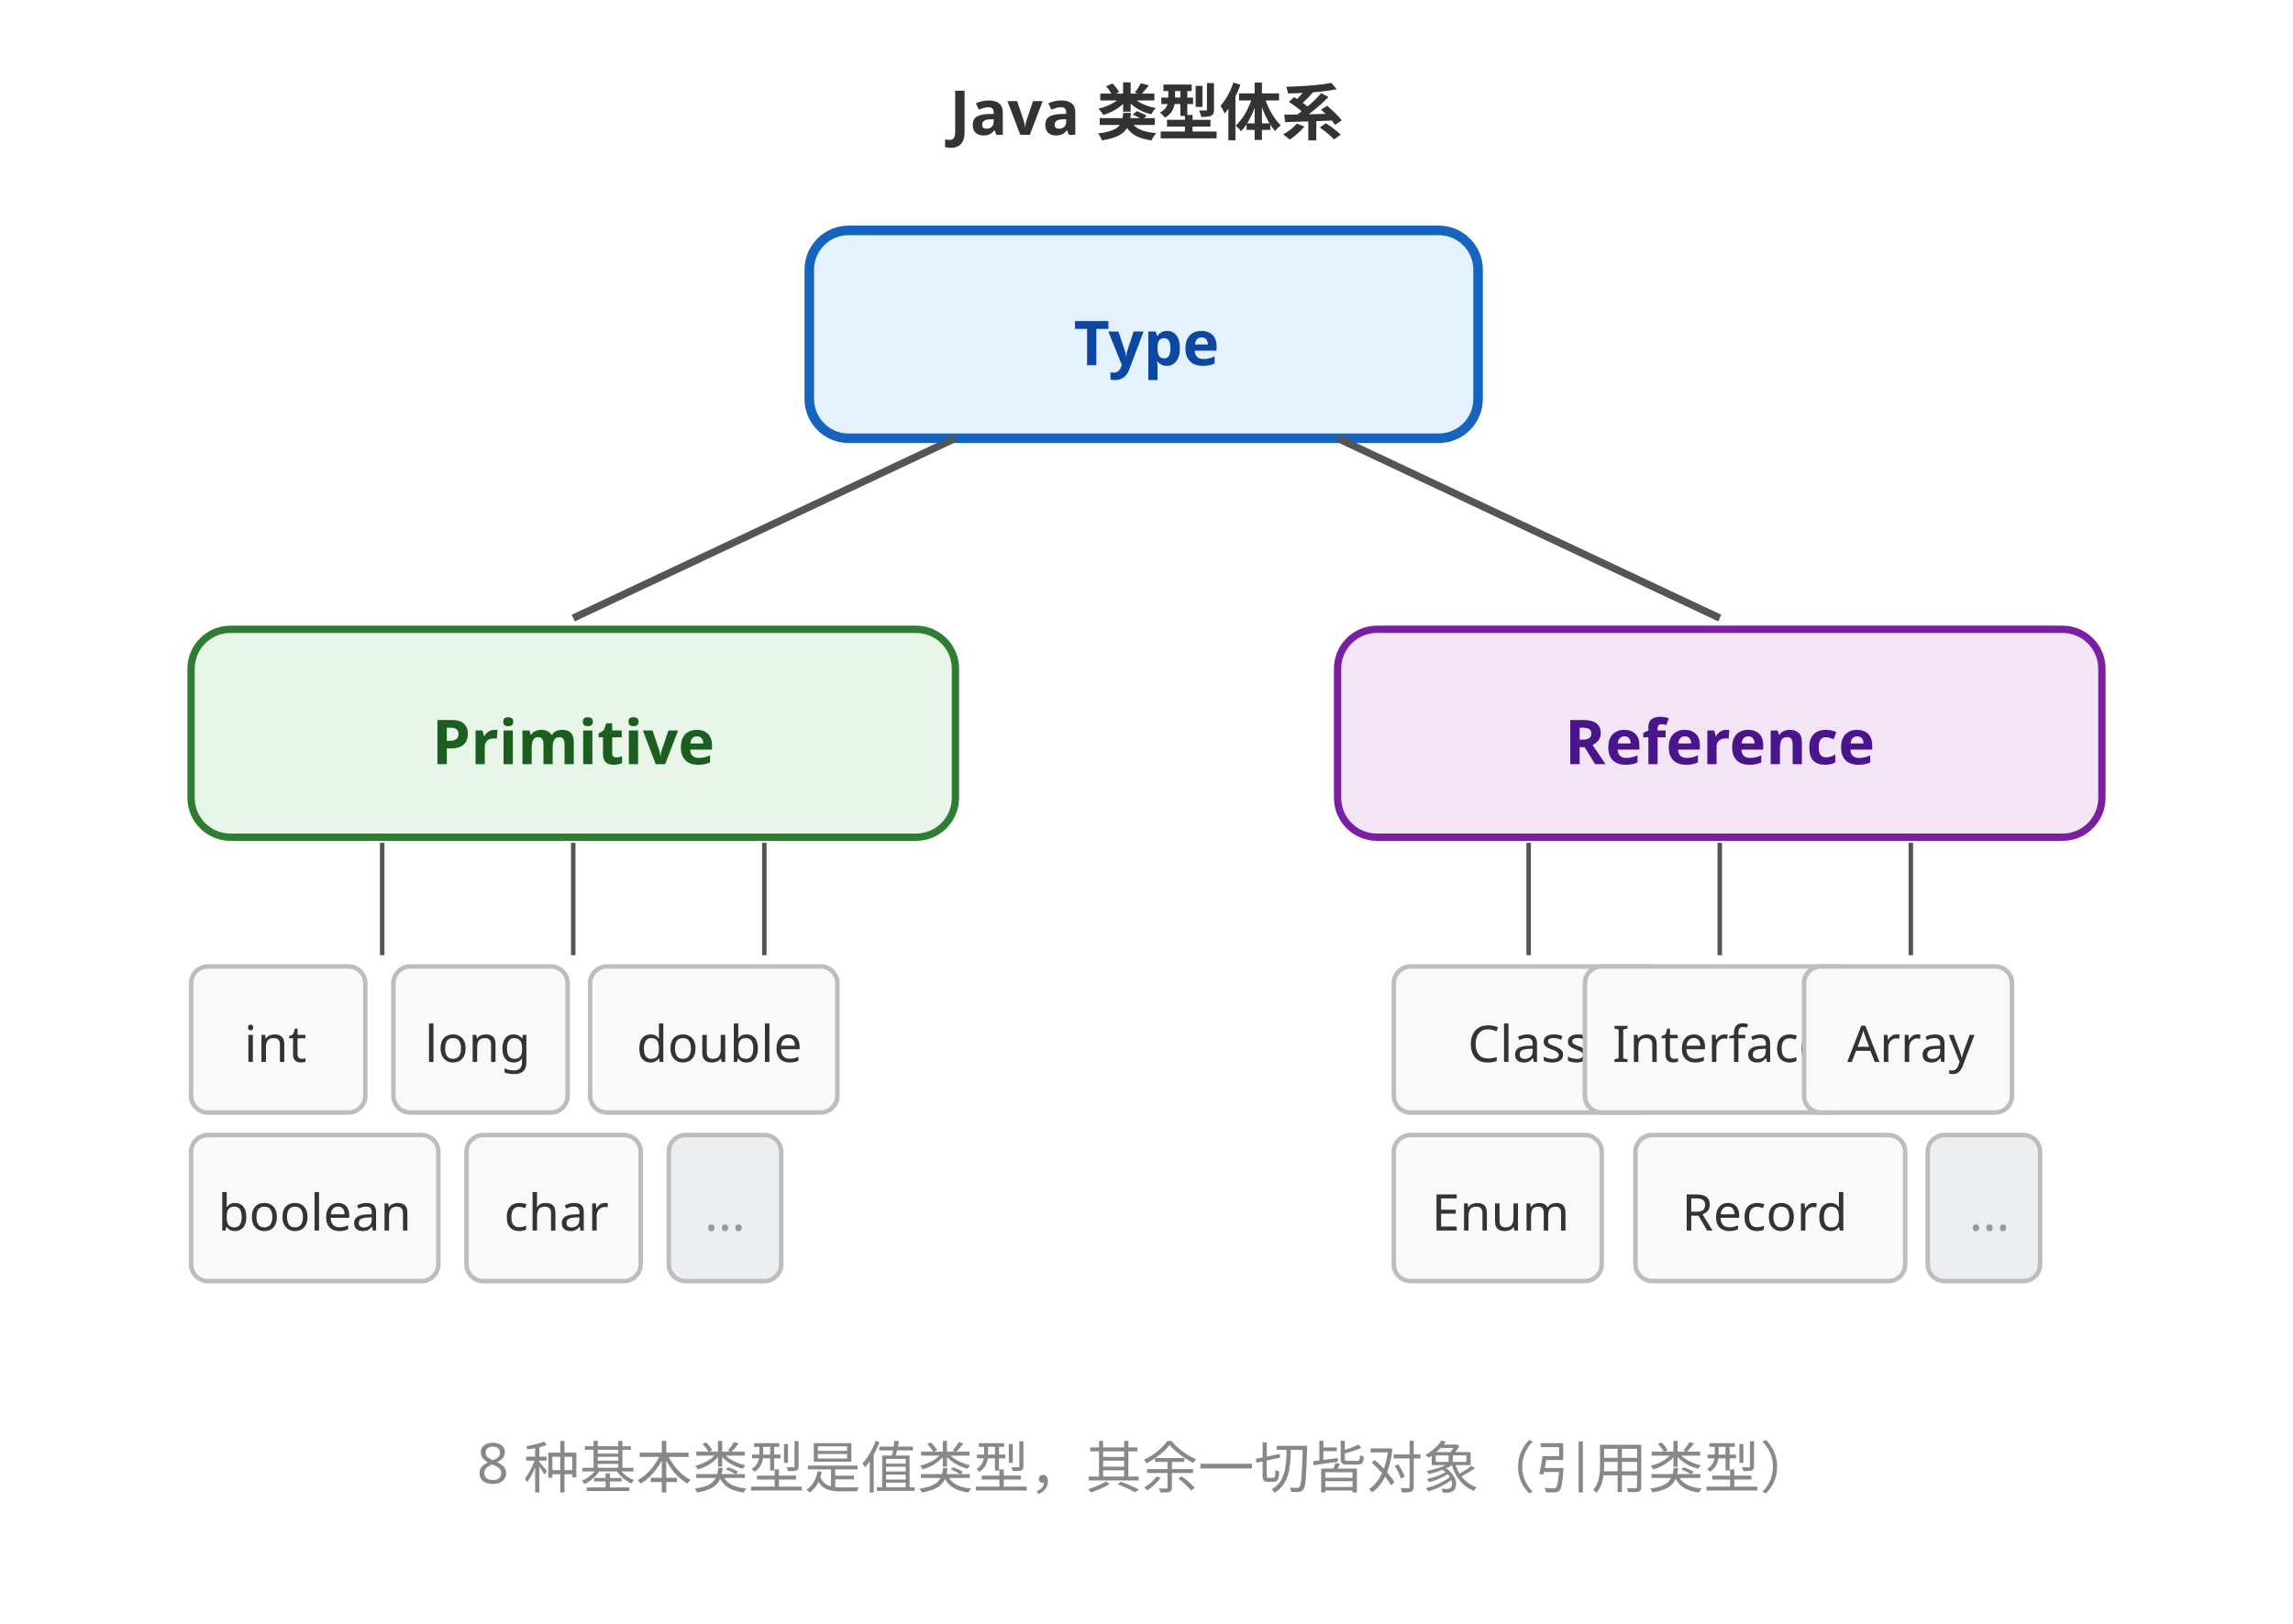
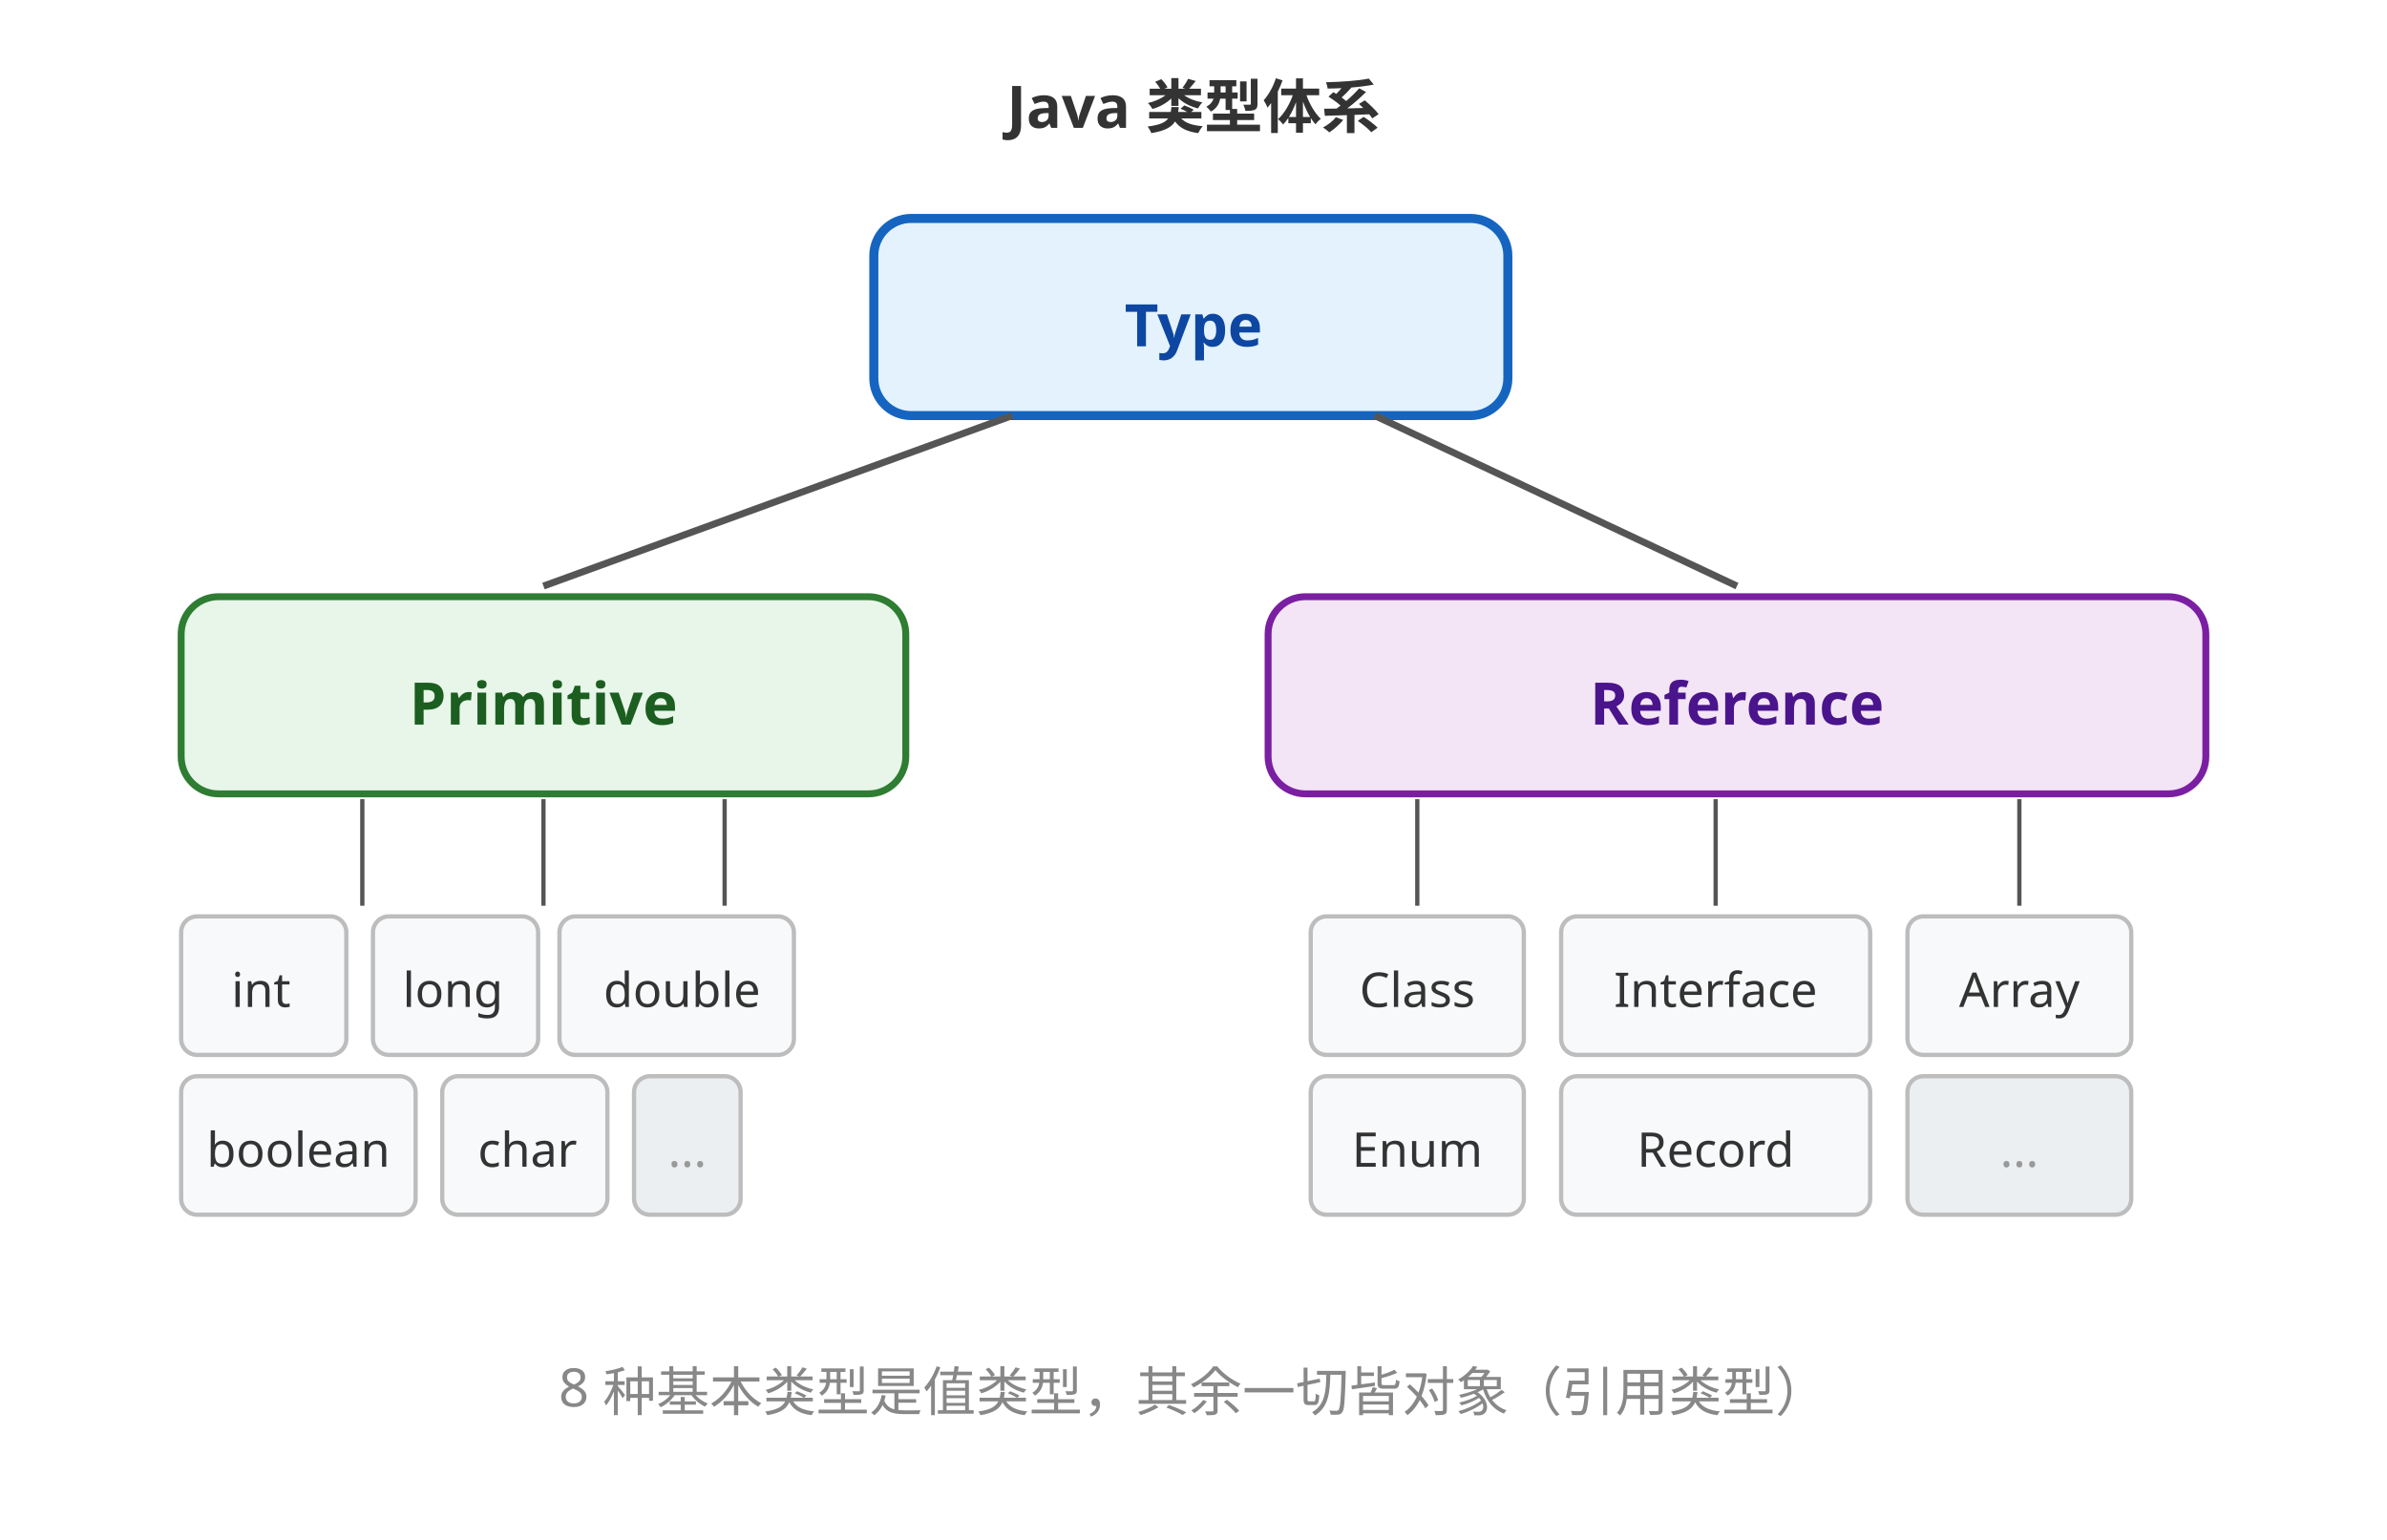
- <svg xmlns="http://www.w3.org/2000/svg" viewBox="0 0 408 289" font-family="'Noto Sans SC','PingFang SC','Microsoft YaHei',sans-serif" font-size="11">
-   <text x="204" y="24" text-anchor="middle" font-size="11" font-weight="bold" fill="#333333">Java 类型体系</text>
-   <rect x="144" y="41" width="119" height="37" rx="7" fill="#e3f2fd" stroke="#1565c0" stroke-width="1.7" />
-   <text x="204" y="65" text-anchor="middle" fill="#0d47a1" font-weight="bold" font-size="11">Type</text>
-   <line x1="170" y1="78" x2="102" y2="110" stroke="#555555" stroke-width="1.3" />
-   <line x1="238" y1="78" x2="306" y2="110" stroke="#555555" stroke-width="1.3" />
+ <svg xmlns="http://www.w3.org/2000/svg" width="448" viewBox="0 0 448 289" font-family="'Noto Sans SC','PingFang SC','Microsoft YaHei',sans-serif" font-size="11">
+   <text x="224" y="24" text-anchor="middle" font-size="11" font-weight="bold" fill="#333333">Java 类型体系</text>
+   <rect x="164" y="41" width="119" height="37" rx="7" fill="#e3f2fd" stroke="#1565c0" stroke-width="1.7" />
+   <text x="224" y="65" text-anchor="middle" fill="#0d47a1" font-weight="bold" font-size="11">Type</text>
+   <line x1="190" y1="78" x2="102" y2="110" stroke="#555555" stroke-width="1.3" />
+   <line x1="258" y1="78" x2="326" y2="110" stroke="#555555" stroke-width="1.3" />
  <rect x="34" y="112" width="136" height="37" rx="7" fill="#e8f5e9" stroke="#2e7d32" stroke-width="1.3" />
  <text x="102" y="136" text-anchor="middle" fill="#1b5e20" font-weight="bold">Primitive</text>
-   <rect x="238" y="112" width="136" height="37" rx="7" fill="#f3e5f5" stroke="#7b1fa2" stroke-width="1.3" />
-   <text x="306" y="136" text-anchor="middle" fill="#4a148c" font-weight="bold">Reference</text>
+   <rect x="238" y="112" width="176" height="37" rx="7" fill="#f3e5f5" stroke="#7b1fa2" stroke-width="1.3" />
+   <text x="326" y="136" text-anchor="middle" fill="#4a148c" font-weight="bold">Reference</text>
  <line x1="68" y1="150" x2="68" y2="170" stroke="#555555" stroke-width="0.8" />
  <line x1="102" y1="150" x2="102" y2="170" stroke="#555555" stroke-width="0.8" />
  <line x1="136" y1="150" x2="136" y2="170" stroke="#555555" stroke-width="0.8" />
  <rect x="34" y="172" width="31" height="26" rx="3" fill="#f8f9fa" stroke="#bdbdbd" stroke-width="0.8" />
  <text x="49" y="189" text-anchor="middle" fill="#333333" font-size="9">int</text>
  <rect x="70" y="172" width="31" height="26" rx="3" fill="#f8f9fa" stroke="#bdbdbd" stroke-width="0.8" />
  <text x="85" y="189" text-anchor="middle" fill="#333333" font-size="9">long</text>
  <rect x="105" y="172" width="44" height="26" rx="3" fill="#f8f9fa" stroke="#bdbdbd" stroke-width="0.8" />
  <text x="128" y="189" text-anchor="middle" fill="#333333" font-size="9">double</text>
  <rect x="34" y="202" width="44" height="26" rx="3" fill="#f8f9fa" stroke="#bdbdbd" stroke-width="0.8" />
  <text x="56" y="219" text-anchor="middle" fill="#333333" font-size="9">boolean</text>
  <rect x="83" y="202" width="31" height="26" rx="3" fill="#f8f9fa" stroke="#bdbdbd" stroke-width="0.8" />
  <text x="99" y="219" text-anchor="middle" fill="#333333" font-size="9">char</text>
  <rect x="119" y="202" width="20" height="26" rx="3" fill="#eceff1" stroke="#bdbdbd" stroke-width="0.8" />
  <text x="129" y="219" text-anchor="middle" fill="#999999" font-size="9">...</text>
-   <line x1="272" y1="150" x2="272" y2="170" stroke="#555555" stroke-width="0.8" />
-   <line x1="306" y1="150" x2="306" y2="170" stroke="#555555" stroke-width="0.8" />
-   <line x1="340" y1="150" x2="340" y2="170" stroke="#555555" stroke-width="0.8" />
-   <rect x="248" y="172" width="48" height="26" rx="3" fill="#f8f9fa" stroke="#bdbdbd" stroke-width="0.8" />
-   <text x="272" y="189" text-anchor="middle" fill="#333333" font-size="9">Class</text>
-   <rect x="282" y="172" width="48" height="26" rx="3" fill="#f8f9fa" stroke="#bdbdbd" stroke-width="0.8" />
-   <text x="306" y="189" text-anchor="middle" fill="#333333" font-size="9">Interface</text>
-   <rect x="321" y="172" width="37" height="26" rx="3" fill="#f8f9fa" stroke="#bdbdbd" stroke-width="0.8" />
-   <text x="340" y="189" text-anchor="middle" fill="#333333" font-size="9">Array</text>
-   <rect x="248" y="202" width="37" height="26" rx="3" fill="#f8f9fa" stroke="#bdbdbd" stroke-width="0.8" />
-   <text x="267" y="219" text-anchor="middle" fill="#333333" font-size="9">Enum</text>
-   <rect x="291" y="202" width="48" height="26" rx="3" fill="#f8f9fa" stroke="#bdbdbd" stroke-width="0.8" />
-   <text x="314" y="219" text-anchor="middle" fill="#333333" font-size="9">Record</text>
-   <rect x="343" y="202" width="20" height="26" rx="3" fill="#eceff1" stroke="#bdbdbd" stroke-width="0.8" />
-   <text x="354" y="219" text-anchor="middle" fill="#999999" font-size="9">...</text>
-   <text x="204" y="264" text-anchor="middle" fill="#888888" font-size="10">8 种基本类型是值类型，其余一切皆对象（引用类型）</text>
+   <line x1="266" y1="150" x2="266" y2="170" stroke="#555555" stroke-width="0.8" />
+   <line x1="322" y1="150" x2="322" y2="170" stroke="#555555" stroke-width="0.8" />
+   <line x1="379" y1="150" x2="379" y2="170" stroke="#555555" stroke-width="0.8" />
+   <rect x="246" y="172" width="40" height="26" rx="3" fill="#f8f9fa" stroke="#bdbdbd" stroke-width="0.8" />
+   <text x="266" y="189" text-anchor="middle" fill="#333333" font-size="9">Class</text>
+   <rect x="293" y="172" width="58" height="26" rx="3" fill="#f8f9fa" stroke="#bdbdbd" stroke-width="0.8" />
+   <text x="322" y="189" text-anchor="middle" fill="#333333" font-size="9">Interface</text>
+   <rect x="358" y="172" width="42" height="26" rx="3" fill="#f8f9fa" stroke="#bdbdbd" stroke-width="0.8" />
+   <text x="379" y="189" text-anchor="middle" fill="#333333" font-size="9">Array</text>
+   <rect x="246" y="202" width="40" height="26" rx="3" fill="#f8f9fa" stroke="#bdbdbd" stroke-width="0.8" />
+   <text x="266" y="219" text-anchor="middle" fill="#333333" font-size="9">Enum</text>
+   <rect x="293" y="202" width="58" height="26" rx="3" fill="#f8f9fa" stroke="#bdbdbd" stroke-width="0.8" />
+   <text x="322" y="219" text-anchor="middle" fill="#333333" font-size="9">Record</text>
+   <rect x="358" y="202" width="42" height="26" rx="3" fill="#eceff1" stroke="#bdbdbd" stroke-width="0.8" />
+   <text x="379" y="219" text-anchor="middle" fill="#999999" font-size="9">...</text>
+   <text x="224" y="264" text-anchor="middle" fill="#888888" font-size="10">8 种基本类型是值类型，其余一切皆对象（引用类型）</text>
</svg>
